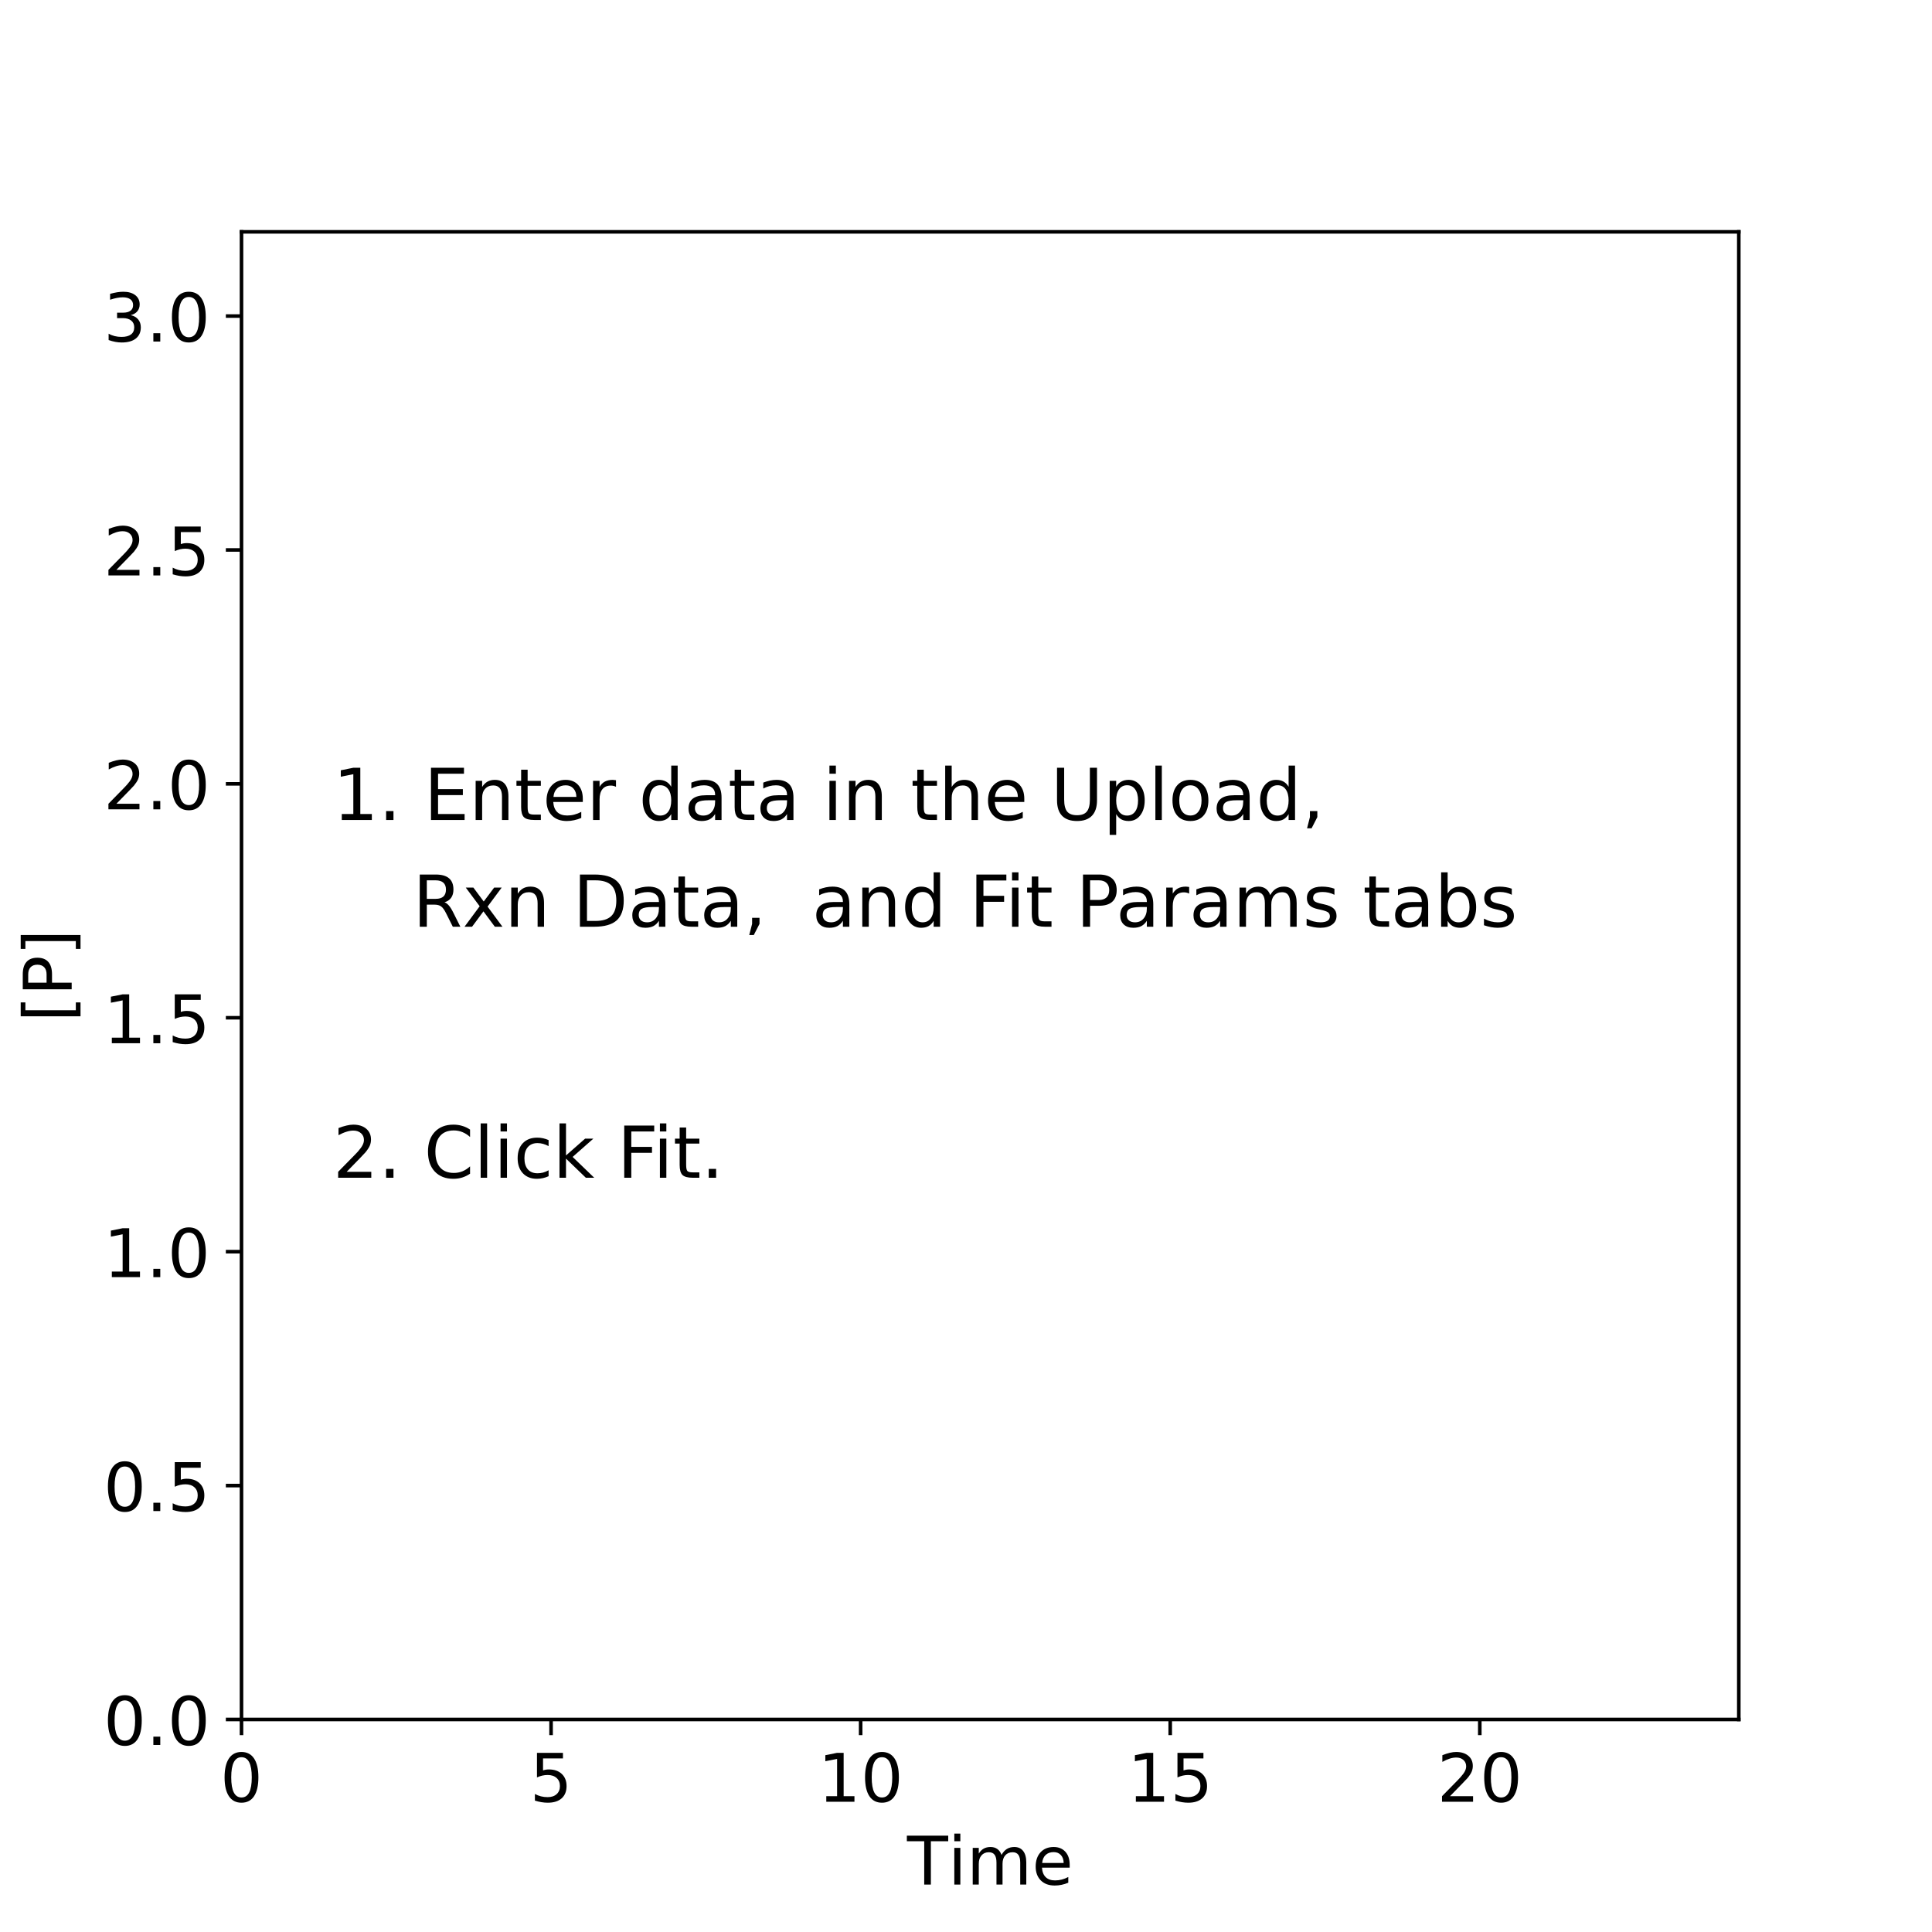
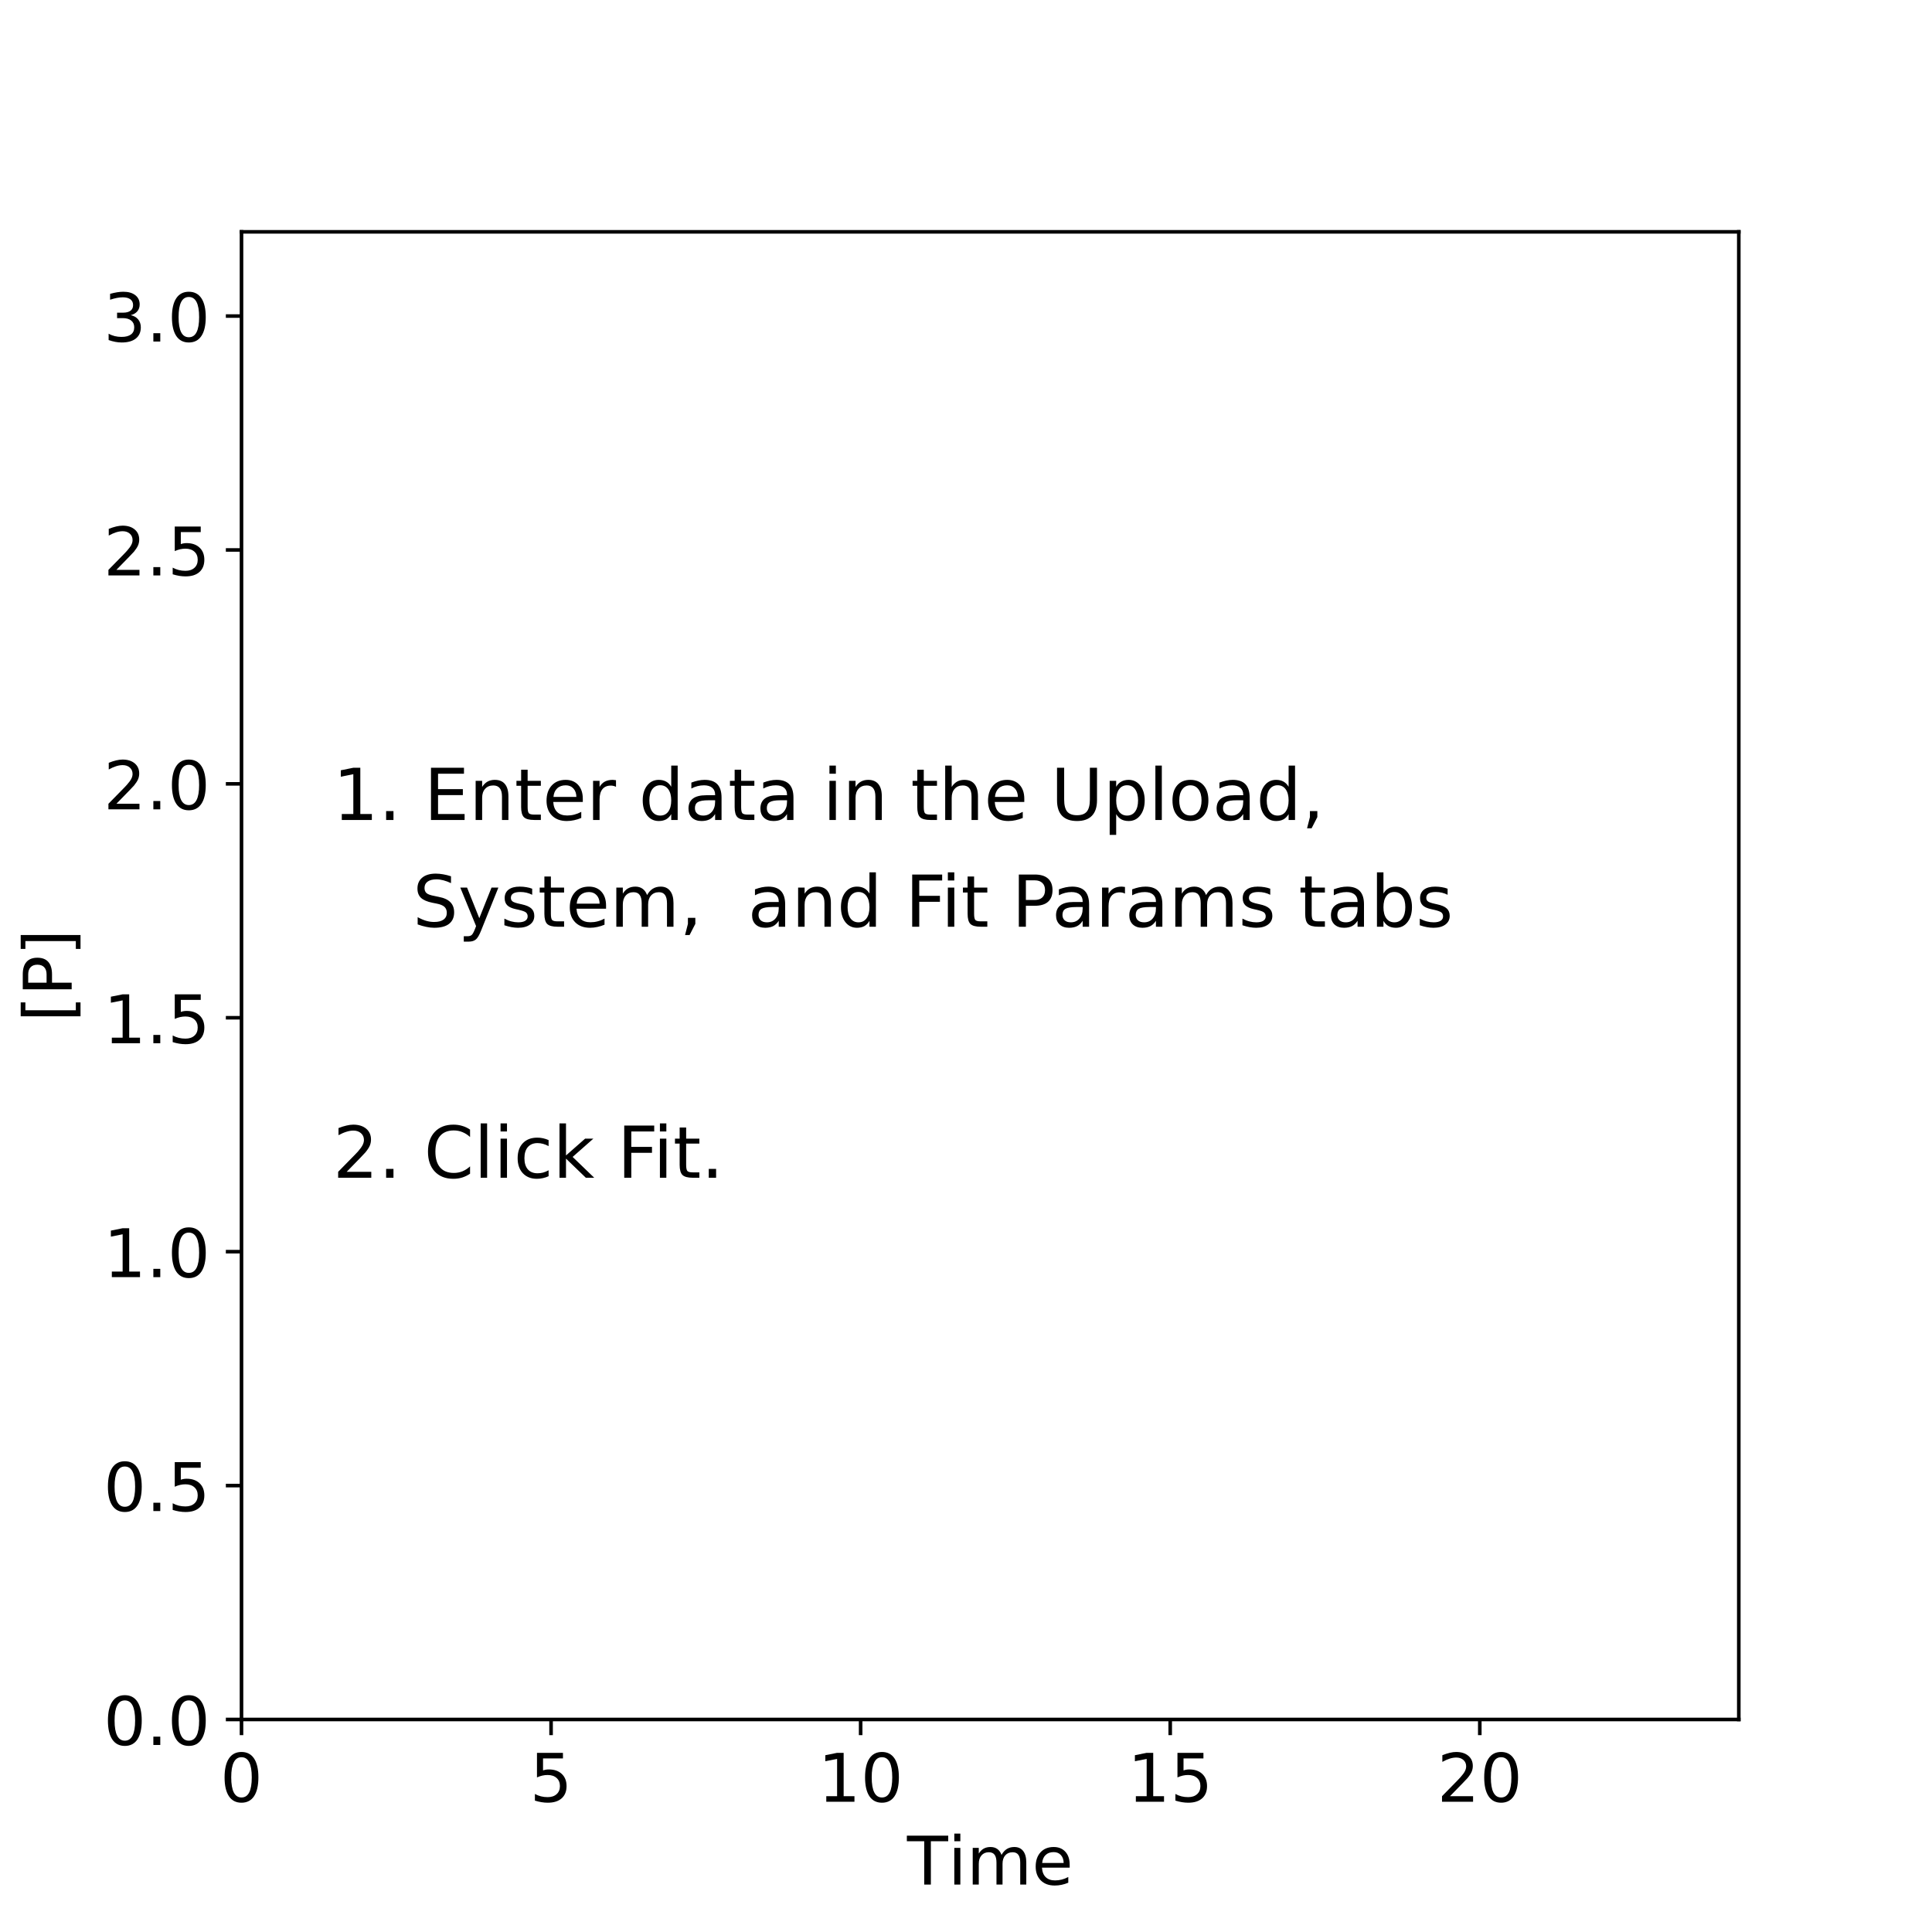
<svg xmlns="http://www.w3.org/2000/svg" xmlns:xlink="http://www.w3.org/1999/xlink" id="svg260" width="432pt" viewBox="0 0 432 432" version="1.1" height="432pt">
  <defs id="defs4">
    <style id="style2" type="text/css">
*{stroke-linecap:butt;stroke-linejoin:round;}
  </style>
  </defs>
  <g id="figure_1">
    <g id="patch_1">
      <path id="path6" style="fill:none;" d="M 0 432  L 432 432  L 432 0  L 0 0  z " />
    </g>
    <g id="axes_1">
      <g id="patch_2">
        <path id="path9" style="fill:none;" d="M 54 384.48  L 388.8 384.48  L 388.8 51.84  L 54 51.84  z " />
      </g>
      <g id="matplotlib.axis_1">
        <g id="xtick_1">
          <g id="line2d_1">
            <defs id="defs13">
              <path style="stroke:#000000;stroke-width:0.8;" id="m2fe925e52b" d="M 0 0  L 0 3.5  " />
            </defs>
            <g id="g17">
              <use id="use15" y="384.48" xlink:href="#m2fe925e52b" x="54" style="stroke:#000000;stroke-width:0.8;" />
            </g>
          </g>
          <g id="text_1">
            <defs id="defs21">
              <path id="DejaVuSans-48" d="M 31.781 66.406  Q 24.172 66.406 20.328 58.906  Q 16.5 51.422 16.5 36.375  Q 16.5 21.391 20.328 13.891  Q 24.172 6.391 31.781 6.391  Q 39.453 6.391 43.281 13.891  Q 47.125 21.391 47.125 36.375  Q 47.125 51.422 43.281 58.906  Q 39.453 66.406 31.781 66.406  z M 31.781 74.219  Q 44.047 74.219 50.516 64.516  Q 56.984 54.828 56.984 36.375  Q 56.984 17.969 50.516 8.266  Q 44.047 -1.422 31.781 -1.422  Q 19.531 -1.422 13.062 8.266  Q 6.594 17.969 6.594 36.375  Q 6.594 54.828 13.062 64.516  Q 19.531 74.219 31.781 74.219  z " />
            </defs>
            <g id="g25" transform="translate(49.22812 402.8777)scale(0.15 -0.15)">
              <use id="use23" xlink:href="#DejaVuSans-48" />
            </g>
          </g>
        </g>
        <g id="xtick_2">
          <g id="line2d_2">
            <g id="g31">
              <use id="use29" y="384.48" xlink:href="#m2fe925e52b" x="123.221" style="stroke:#000000;stroke-width:0.8;" />
            </g>
          </g>
          <g id="text_2">
            <defs id="defs35">
              <path id="DejaVuSans-53" d="M 10.797 72.906  L 49.516 72.906  L 49.516 64.594  L 19.828 64.594  L 19.828 46.734  Q 21.969 47.469 24.109 47.828  Q 26.266 48.188 28.422 48.188  Q 40.625 48.188 47.75 41.5  Q 54.891 34.812 54.891 23.391  Q 54.891 11.625 47.562 5.094  Q 40.234 -1.422 26.906 -1.422  Q 22.312 -1.422 17.547 -0.641  Q 12.797 0.141 7.719 1.703  L 7.719 11.625  Q 12.109 9.234 16.797 8.062  Q 21.484 6.891 26.703 6.891  Q 35.156 6.891 40.078 11.328  Q 45.016 15.766 45.016 23.391  Q 45.016 31 40.078 35.438  Q 35.156 39.891 26.703 39.891  Q 22.75 39.891 18.812 39.016  Q 14.891 38.141 10.797 36.281  z " />
            </defs>
            <g id="g39" transform="translate(118.4494 402.8777)scale(0.15 -0.15)">
              <use id="use37" xlink:href="#DejaVuSans-53" />
            </g>
          </g>
        </g>
        <g id="xtick_3">
          <g id="line2d_3">
            <g id="g45">
              <use id="use43" y="384.48" xlink:href="#m2fe925e52b" x="192.442" style="stroke:#000000;stroke-width:0.8;" />
            </g>
          </g>
          <g id="text_3">
            <defs id="defs49">
              <path id="DejaVuSans-49" d="M 12.406 8.297  L 28.516 8.297  L 28.516 63.922  L 10.984 60.406  L 10.984 69.391  L 28.422 72.906  L 38.281 72.906  L 38.281 8.297  L 54.391 8.297  L 54.391 0  L 12.406 0  z " />
            </defs>
            <g id="g55" transform="translate(182.8987 402.8777)scale(0.15 -0.15)">
              <use id="use51" xlink:href="#DejaVuSans-49" />
              <use id="use53" xlink:href="#DejaVuSans-48" x="63.623" />
            </g>
          </g>
        </g>
        <g id="xtick_4">
          <g id="line2d_4">
            <g id="g61">
              <use id="use59" y="384.48" xlink:href="#m2fe925e52b" x="261.664" style="stroke:#000000;stroke-width:0.8;" />
            </g>
          </g>
          <g id="text_4">
            <g id="g68" transform="translate(252.1199 402.8777)scale(0.15 -0.15)">
              <use id="use64" xlink:href="#DejaVuSans-49" />
              <use id="use66" xlink:href="#DejaVuSans-53" x="63.623" />
            </g>
          </g>
        </g>
        <g id="xtick_5">
          <g id="line2d_5">
            <g id="g74">
              <use id="use72" y="384.48" xlink:href="#m2fe925e52b" x="330.885" style="stroke:#000000;stroke-width:0.8;" />
            </g>
          </g>
          <g id="text_5">
            <defs id="defs78">
              <path id="DejaVuSans-50" d="M 19.188 8.297  L 53.609 8.297  L 53.609 0  L 7.328 0  L 7.328 8.297  Q 12.938 14.109 22.625 23.891  Q 32.328 33.688 34.812 36.531  Q 39.547 41.844 41.422 45.531  Q 43.312 49.219 43.312 52.781  Q 43.312 58.594 39.234 62.25  Q 35.156 65.922 28.609 65.922  Q 23.969 65.922 18.812 64.312  Q 13.672 62.703 7.812 59.422  L 7.812 69.391  Q 13.766 71.781 18.938 73  Q 24.125 74.219 28.422 74.219  Q 39.75 74.219 46.484 68.547  Q 53.219 62.891 53.219 53.422  Q 53.219 48.922 51.531 44.891  Q 49.859 40.875 45.406 35.406  Q 44.188 33.984 37.641 27.219  Q 31.109 20.453 19.188 8.297  z " />
            </defs>
            <g id="g84" transform="translate(321.3412 402.8777)scale(0.15 -0.15)">
              <use id="use80" xlink:href="#DejaVuSans-50" />
              <use id="use82" xlink:href="#DejaVuSans-48" x="63.623" />
            </g>
          </g>
        </g>
        <g id="text_6">
          <defs id="defs92">
            <path id="DejaVuSans-84" d="M -0.297 72.906  L 61.375 72.906  L 61.375 64.594  L 35.5 64.594  L 35.5 0  L 25.594 0  L 25.594 64.594  L -0.297 64.594  z " />
            <path id="DejaVuSans-105" d="M 9.422 54.688  L 18.406 54.688  L 18.406 0  L 9.422 0  z M 9.422 75.984  L 18.406 75.984  L 18.406 64.594  L 9.422 64.594  z " />
            <path id="DejaVuSans-109" d="M 52 44.188  Q 55.375 50.25 60.062 53.125  Q 64.75 56 71.094 56  Q 79.641 56 84.281 50.016  Q 88.922 44.047 88.922 33.016  L 88.922 0  L 79.891 0  L 79.891 32.719  Q 79.891 40.578 77.094 44.375  Q 74.312 48.188 68.609 48.188  Q 61.625 48.188 57.562 43.547  Q 53.516 38.922 53.516 30.906  L 53.516 0  L 44.484 0  L 44.484 32.719  Q 44.484 40.625 41.703 44.406  Q 38.922 48.188 33.109 48.188  Q 26.219 48.188 22.156 43.531  Q 18.109 38.875 18.109 30.906  L 18.109 0  L 9.078 0  L 9.078 54.688  L 18.109 54.688  L 18.109 46.188  Q 21.188 51.219 25.484 53.609  Q 29.781 56 35.688 56  Q 41.656 56 45.828 52.969  Q 50 49.953 52 44.188  z " />
            <path id="DejaVuSans-101" d="M 56.203 29.594  L 56.203 25.203  L 14.891 25.203  Q 15.484 15.922 20.484 11.062  Q 25.484 6.203 34.422 6.203  Q 39.594 6.203 44.453 7.469  Q 49.312 8.734 54.109 11.281  L 54.109 2.781  Q 49.266 0.734 44.188 -0.344  Q 39.109 -1.422 33.891 -1.422  Q 20.797 -1.422 13.156 6.188  Q 5.516 13.812 5.516 26.812  Q 5.516 40.234 12.766 48.109  Q 20.016 56 32.328 56  Q 43.359 56 49.781 48.891  Q 56.203 41.797 56.203 29.594  z M 47.219 32.234  Q 47.125 39.594 43.094 43.984  Q 39.062 48.391 32.422 48.391  Q 24.906 48.391 20.391 44.141  Q 15.875 39.891 15.188 32.172  z " />
          </defs>
          <g id="g102" transform="translate(202.8187 421.3948)scale(0.15 -0.15)">
            <use id="use94" xlink:href="#DejaVuSans-84" />
            <use id="use96" xlink:href="#DejaVuSans-105" x="61.037" />
            <use id="use98" xlink:href="#DejaVuSans-109" x="88.82" />
            <use id="use100" xlink:href="#DejaVuSans-101" x="186.232" />
          </g>
        </g>
      </g>
      <g id="matplotlib.axis_2">
        <g id="ytick_1">
          <g id="line2d_6">
            <defs id="defs107">
              <path style="stroke:#000000;stroke-width:0.8;" id="m1ddfa32de2" d="M 0 0  L -3.5 0  " />
            </defs>
            <g id="g111">
              <use id="use109" y="384.48" xlink:href="#m1ddfa32de2" x="54" style="stroke:#000000;stroke-width:0.8;" />
            </g>
          </g>
          <g id="text_7">
            <defs id="defs115">
              <path id="DejaVuSans-46" d="M 10.688 12.406  L 21 12.406  L 21 0  L 10.688 0  z " />
            </defs>
            <g id="g123" transform="translate(23.14531 390.1788)scale(0.15 -0.15)">
              <use id="use117" xlink:href="#DejaVuSans-48" />
              <use id="use119" xlink:href="#DejaVuSans-46" x="63.623" />
              <use id="use121" xlink:href="#DejaVuSans-48" x="95.41" />
            </g>
          </g>
        </g>
        <g id="ytick_2">
          <g id="line2d_7">
            <g id="g129">
              <use id="use127" y="332.178" xlink:href="#m1ddfa32de2" x="54" style="stroke:#000000;stroke-width:0.8;" />
            </g>
          </g>
          <g id="text_8">
            <g id="g138" transform="translate(23.14531 337.8769)scale(0.15 -0.15)">
              <use id="use132" xlink:href="#DejaVuSans-48" />
              <use id="use134" xlink:href="#DejaVuSans-46" x="63.623" />
              <use id="use136" xlink:href="#DejaVuSans-53" x="95.41" />
            </g>
          </g>
        </g>
        <g id="ytick_3">
          <g id="line2d_8">
            <g id="g144">
              <use id="use142" y="279.876" xlink:href="#m1ddfa32de2" x="54" style="stroke:#000000;stroke-width:0.8;" />
            </g>
          </g>
          <g id="text_9">
            <g id="g153" transform="translate(23.14531 285.5751)scale(0.15 -0.15)">
              <use id="use147" xlink:href="#DejaVuSans-49" />
              <use id="use149" xlink:href="#DejaVuSans-46" x="63.623" />
              <use id="use151" xlink:href="#DejaVuSans-48" x="95.41" />
            </g>
          </g>
        </g>
        <g id="ytick_4">
          <g id="line2d_9">
            <g id="g159">
              <use id="use157" y="227.574" xlink:href="#m1ddfa32de2" x="54" style="stroke:#000000;stroke-width:0.8;" />
            </g>
          </g>
          <g id="text_10">
            <g id="g168" transform="translate(23.14531 233.2732)scale(0.15 -0.15)">
              <use id="use162" xlink:href="#DejaVuSans-49" />
              <use id="use164" xlink:href="#DejaVuSans-46" x="63.623" />
              <use id="use166" xlink:href="#DejaVuSans-53" x="95.41" />
            </g>
          </g>
        </g>
        <g id="ytick_5">
          <g id="line2d_10">
            <g id="g174">
              <use id="use172" y="175.272" xlink:href="#m1ddfa32de2" x="54" style="stroke:#000000;stroke-width:0.8;" />
            </g>
          </g>
          <g id="text_11">
            <g id="g183" transform="translate(23.14531 180.9713)scale(0.15 -0.15)">
              <use id="use177" xlink:href="#DejaVuSans-50" />
              <use id="use179" xlink:href="#DejaVuSans-46" x="63.623" />
              <use id="use181" xlink:href="#DejaVuSans-48" x="95.41" />
            </g>
          </g>
        </g>
        <g id="ytick_6">
          <g id="line2d_11">
            <g id="g189">
              <use id="use187" y="122.971" xlink:href="#m1ddfa32de2" x="54" style="stroke:#000000;stroke-width:0.8;" />
            </g>
          </g>
          <g id="text_12">
            <g id="g198" transform="translate(23.14531 128.6694)scale(0.15 -0.15)">
              <use id="use192" xlink:href="#DejaVuSans-50" />
              <use id="use194" xlink:href="#DejaVuSans-46" x="63.623" />
              <use id="use196" xlink:href="#DejaVuSans-53" x="95.41" />
            </g>
          </g>
        </g>
        <g id="ytick_7">
          <g id="line2d_12">
            <g id="g204">
              <use id="use202" y="70.669" xlink:href="#m1ddfa32de2" x="54" style="stroke:#000000;stroke-width:0.8;" />
            </g>
          </g>
          <g id="text_13">
            <defs id="defs208">
              <path id="DejaVuSans-51" d="M 40.578 39.312  Q 47.656 37.797 51.625 33  Q 55.609 28.219 55.609 21.188  Q 55.609 10.406 48.188 4.484  Q 40.766 -1.422 27.094 -1.422  Q 22.516 -1.422 17.656 -0.516  Q 12.797 0.391 7.625 2.203  L 7.625 11.719  Q 11.719 9.328 16.594 8.109  Q 21.484 6.891 26.812 6.891  Q 36.078 6.891 40.938 10.547  Q 45.797 14.203 45.797 21.188  Q 45.797 27.641 41.281 31.266  Q 36.766 34.906 28.719 34.906  L 20.219 34.906  L 20.219 43.016  L 29.109 43.016  Q 36.375 43.016 40.234 45.922  Q 44.094 48.828 44.094 54.297  Q 44.094 59.906 40.109 62.906  Q 36.141 65.922 28.719 65.922  Q 24.656 65.922 20.016 65.031  Q 15.375 64.156 9.812 62.312  L 9.812 71.094  Q 15.438 72.656 20.344 73.438  Q 25.25 74.219 29.594 74.219  Q 40.828 74.219 47.359 69.109  Q 53.906 64.016 53.906 55.328  Q 53.906 49.266 50.438 45.094  Q 46.969 40.922 40.578 39.312  z " />
            </defs>
            <g id="g216" transform="translate(23.14531 76.36751)scale(0.15 -0.15)">
              <use id="use210" xlink:href="#DejaVuSans-51" />
              <use id="use212" xlink:href="#DejaVuSans-46" x="63.623" />
              <use id="use214" xlink:href="#DejaVuSans-48" x="95.41" />
            </g>
          </g>
        </g>
        <g id="text_14">
          <defs id="defs223">
            <path id="DejaVuSans-91" d="M 8.594 75.984  L 29.297 75.984  L 29.297 69  L 17.578 69  L 17.578 -6.203  L 29.297 -6.203  L 29.297 -13.188  L 8.594 -13.188  z " />
            <path id="DejaVuSans-80" d="M 19.672 64.797  L 19.672 37.406  L 32.078 37.406  Q 38.969 37.406 42.719 40.969  Q 46.484 44.531 46.484 51.125  Q 46.484 57.672 42.719 61.234  Q 38.969 64.797 32.078 64.797  z M 9.812 72.906  L 32.078 72.906  Q 44.344 72.906 50.609 67.359  Q 56.891 61.812 56.891 51.125  Q 56.891 40.328 50.609 34.812  Q 44.344 29.297 32.078 29.297  L 19.672 29.297  L 19.672 0  L 9.812 0  z " />
            <path id="DejaVuSans-93" d="M 30.422 75.984  L 30.422 -13.188  L 9.719 -13.188  L 9.719 -6.203  L 21.391 -6.203  L 21.391 69  L 9.719 69  L 9.719 75.984  z " />
          </defs>
          <g id="g231" transform="translate(16.02578 228.5346)rotate(-90)scale(0.15 -0.15)">
            <use id="use225" xlink:href="#DejaVuSans-91" />
            <use id="use227" xlink:href="#DejaVuSans-80" x="39.014" />
            <use id="use229" xlink:href="#DejaVuSans-93" x="99.316" />
          </g>
        </g>
      </g>
      <g id="line2d_13">
        <text id="text1073" y="183.349" x="74.443" style="font-style:normal;font-variant:normal;font-weight:normal;font-stretch:normal;font-size:64px;line-height:1.25;font-family:Cambria;-inkscape-font-specification:'Cambria, Normal';font-variant-ligatures:normal;font-variant-caps:normal;font-variant-numeric:normal;text-align:start;letter-spacing:0px;word-spacing:0px;writing-mode:lr-tb;text-anchor:start;fill:#000000;fill-opacity:1;stroke:none;stroke-width:0.75;stroke-linecap:butt;stroke-linejoin:round" xml:space="preserve">
          <tspan id="tspan1075" y="183.349" x="74.443" style="font-style:normal;font-variant:normal;font-weight:normal;font-stretch:normal;font-size:16px;font-family:'DejaVu Sans';-inkscape-font-specification:'DejaVu Sans, Normal';font-variant-ligatures:normal;font-variant-caps:normal;font-variant-numeric:normal;font-feature-settings:normal;text-align:start;writing-mode:lr-tb;text-anchor:start;stroke-width:0.75;stroke-linecap:butt;stroke-linejoin:round">1. Enter data in the Upload, </tspan>
          <tspan id="tspan1077" y="263.349" x="74.443" style="font-style:normal;font-variant:normal;font-weight:normal;font-stretch:normal;font-size:16px;font-family:'DejaVu Sans';-inkscape-font-specification:'DejaVu Sans, Normal';font-variant-ligatures:normal;font-variant-caps:normal;font-variant-numeric:normal;font-feature-settings:normal;text-align:start;writing-mode:lr-tb;text-anchor:start;stroke-width:0.75;stroke-linecap:butt;stroke-linejoin:round">2. Click Fit.</tspan>
        </text>
        <flowRoot style="fill:black;fill-opacity:1;stroke:none;font-family:Cambria;font-style:normal;font-weight:normal;font-size:85.333px;line-height:1.25;letter-spacing:0px;word-spacing:0px;-inkscape-font-specification:'Cambria, Normal';font-stretch:normal;font-variant:normal;text-anchor:start;text-align:start;writing-mode:lr;font-variant-ligatures:normal;font-variant-caps:normal;font-variant-numeric:normal" id="flowRoot1079" xml:space="preserve">
          <flowRegion id="flowRegion1081">
            <rect style="stroke-linecap:butt;stroke-linejoin:round" y="252.946" x="123.068" height="163.725" width="124.167" id="rect1083" />
          </flowRegion>
          <flowPara id="flowPara1085" />
        </flowRoot>
        <text id="text1101" y="207.217" x="92.283" style="font-style:normal;font-variant:normal;font-weight:normal;font-stretch:normal;font-size:64px;line-height:1.25;font-family:Cambria;-inkscape-font-specification:'Cambria, Normal';font-variant-ligatures:normal;font-variant-caps:normal;font-variant-numeric:normal;text-align:start;letter-spacing:0px;word-spacing:0px;writing-mode:lr-tb;text-anchor:start;fill:#000000;fill-opacity:1;stroke:none;stroke-width:0.75;stroke-linecap:butt;stroke-linejoin:round" xml:space="preserve">
-           <tspan id="tspan1103" y="207.217" x="92.283" style="font-style:normal;font-variant:normal;font-weight:normal;font-stretch:normal;font-size:16px;font-family:'DejaVu Sans';-inkscape-font-specification:'DejaVu Sans, Normal';font-variant-ligatures:normal;font-variant-caps:normal;font-variant-numeric:normal;font-feature-settings:normal;text-align:start;writing-mode:lr-tb;text-anchor:start;stroke-width:0.75;stroke-linecap:butt;stroke-linejoin:round">Rxn Data,  and Fit Params tabs</tspan>
+           <tspan id="tspan1103" y="207.217" x="92.283" style="font-style:normal;font-variant:normal;font-weight:normal;font-stretch:normal;font-size:16px;font-family:'DejaVu Sans';-inkscape-font-specification:'DejaVu Sans, Normal';font-variant-ligatures:normal;font-variant-caps:normal;font-variant-numeric:normal;font-feature-settings:normal;text-align:start;writing-mode:lr-tb;text-anchor:start;stroke-width:0.75;stroke-linecap:butt;stroke-linejoin:round">System,  and Fit Params tabs</tspan>
        </text>
      </g>
      <g id="line2d_14" />
      <g id="patch_3">
        <path id="path241" style="fill:none;stroke:#000000;stroke-linecap:square;stroke-linejoin:miter;stroke-width:0.8;" d="M 54 384.48  L 54 51.84  " />
      </g>
      <g id="patch_4">
        <path id="path244" style="fill:none;stroke:#000000;stroke-linecap:square;stroke-linejoin:miter;stroke-width:0.8;" d="M 388.8 384.48  L 388.8 51.84  " />
      </g>
      <g id="patch_5">
        <path id="path247" style="fill:none;stroke:#000000;stroke-linecap:square;stroke-linejoin:miter;stroke-width:0.8;" d="M 54 384.48  L 388.8 384.48  " />
      </g>
      <g id="patch_6">
        <path id="path250" style="fill:none;stroke:#000000;stroke-linecap:square;stroke-linejoin:miter;stroke-width:0.8;" d="M 54 51.84  L 388.8 51.84  " />
      </g>
    </g>
  </g>
  <defs id="defs258">
    <clipPath id="p33ab533ffb">
      <rect id="rect255" y="51.84" x="54" width="334.8" height="332.64" />
    </clipPath>
  </defs>
</svg>
